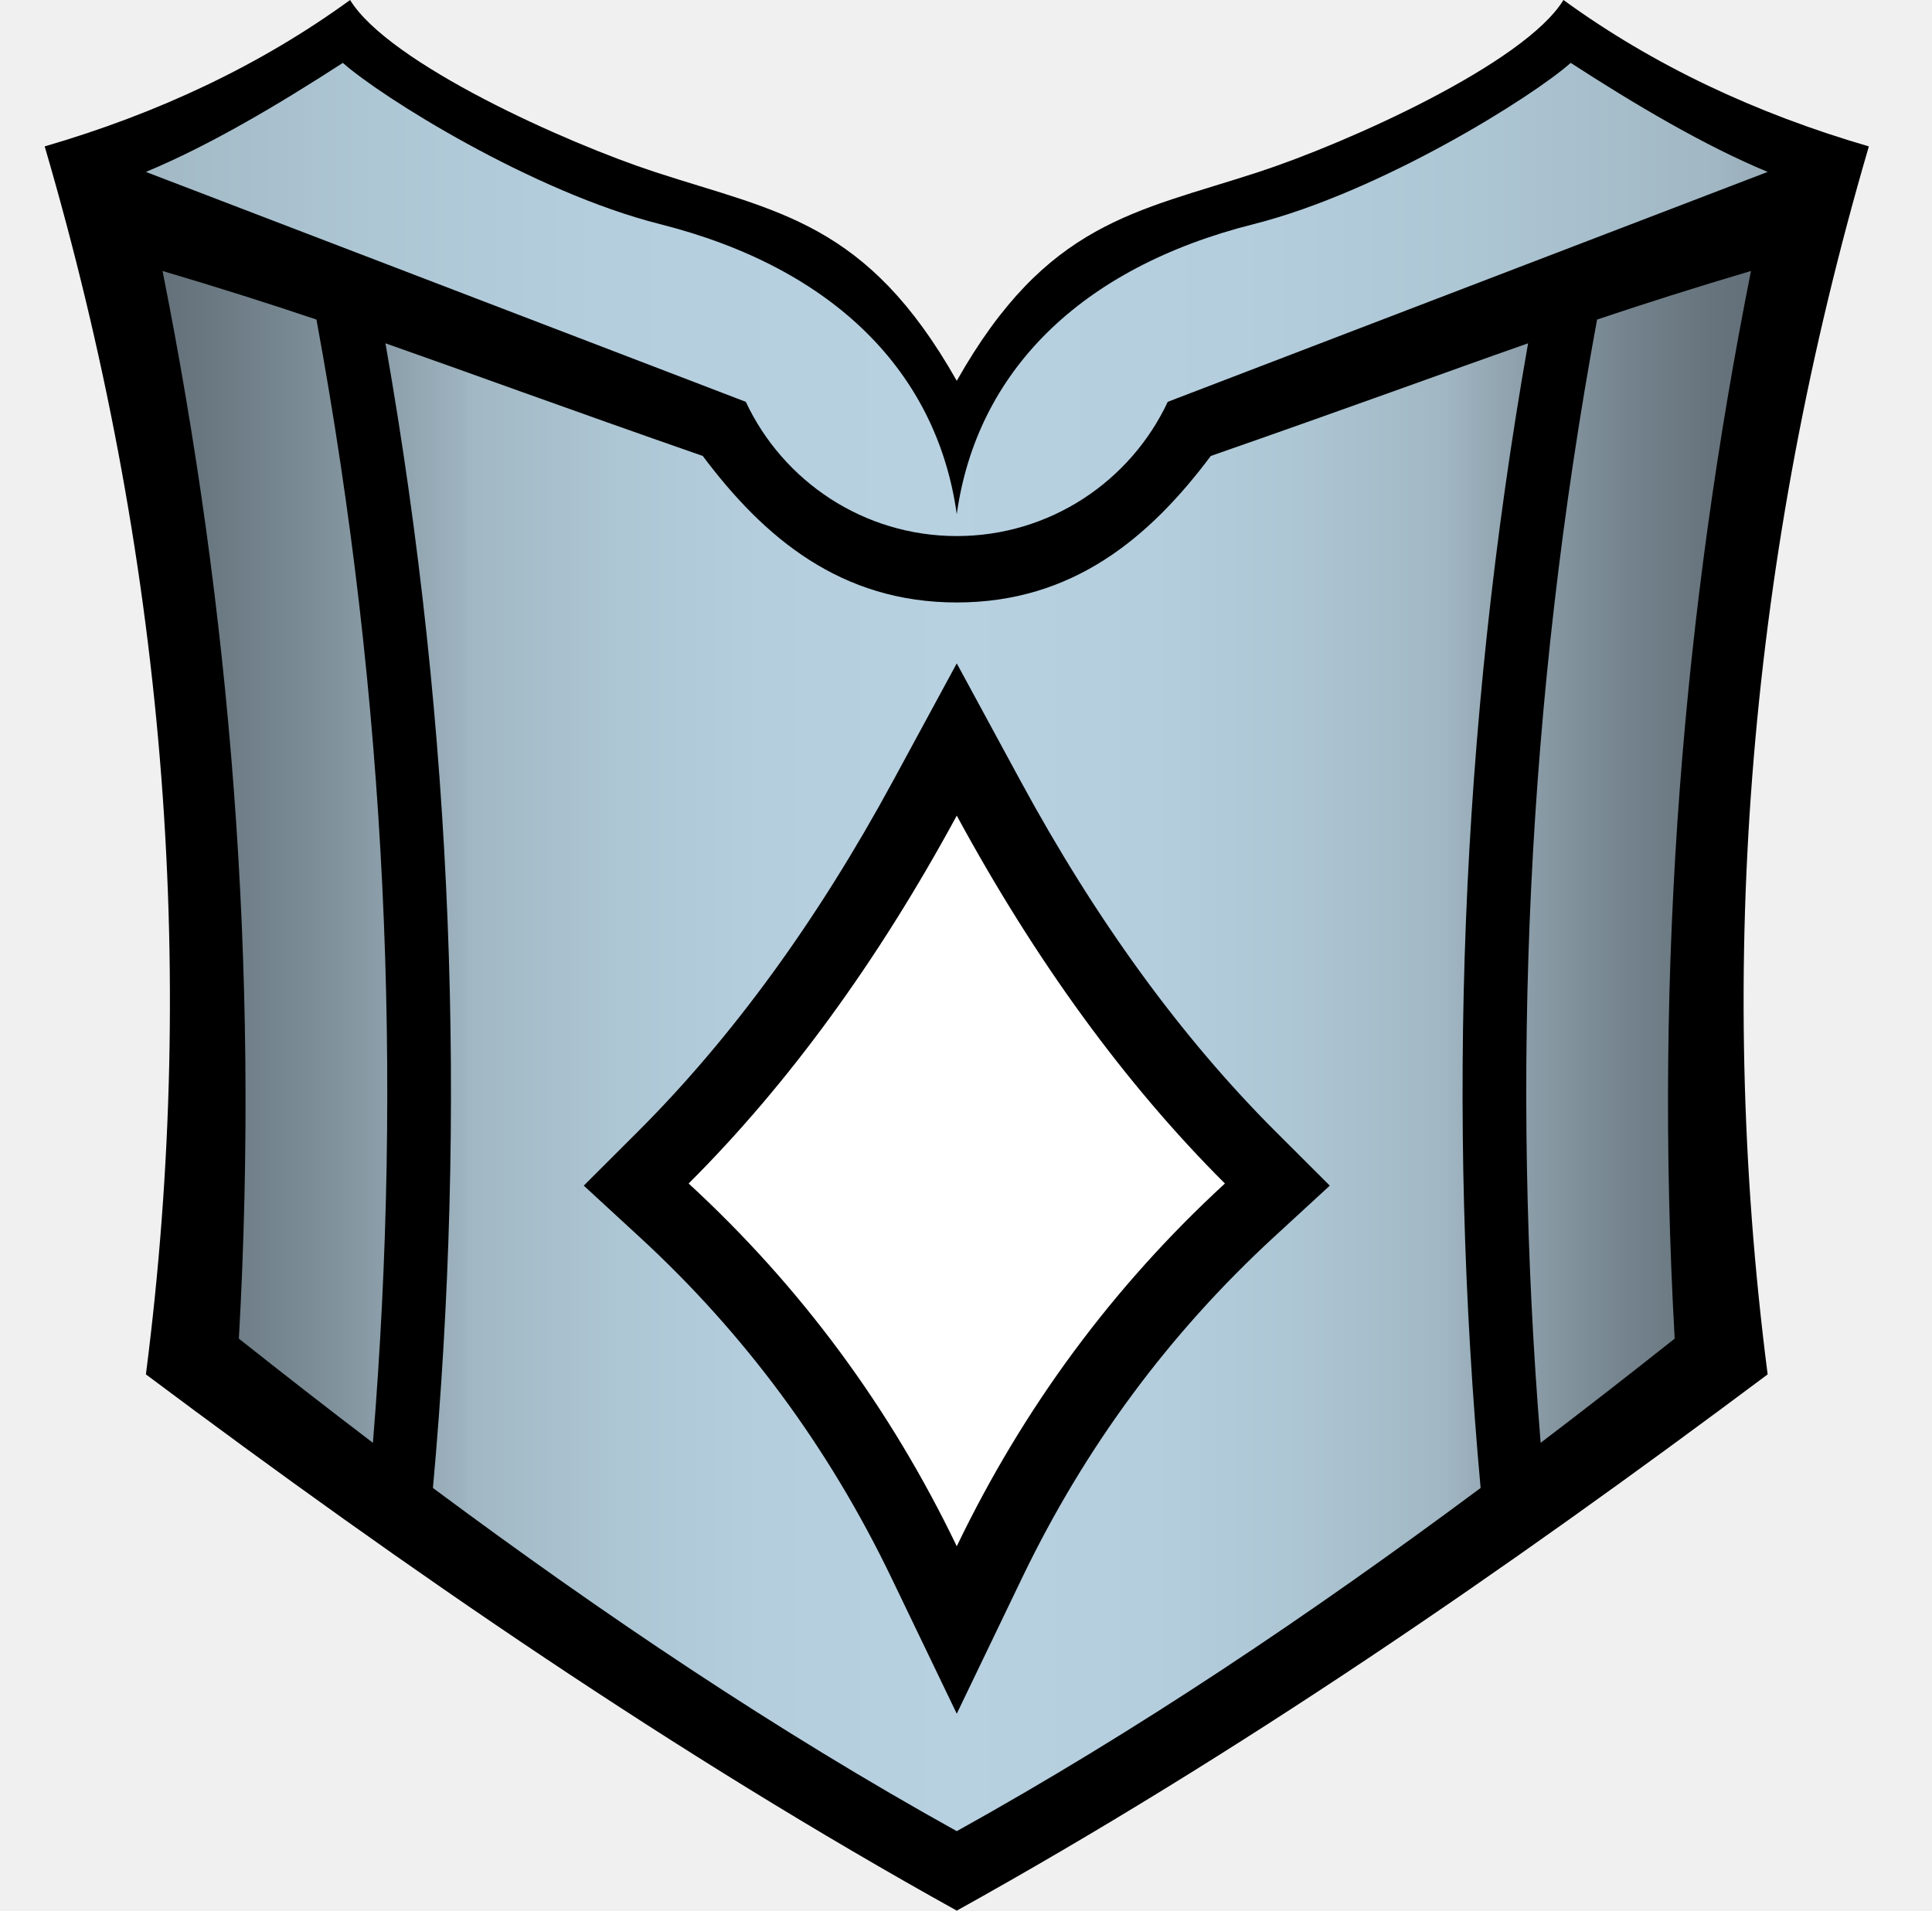
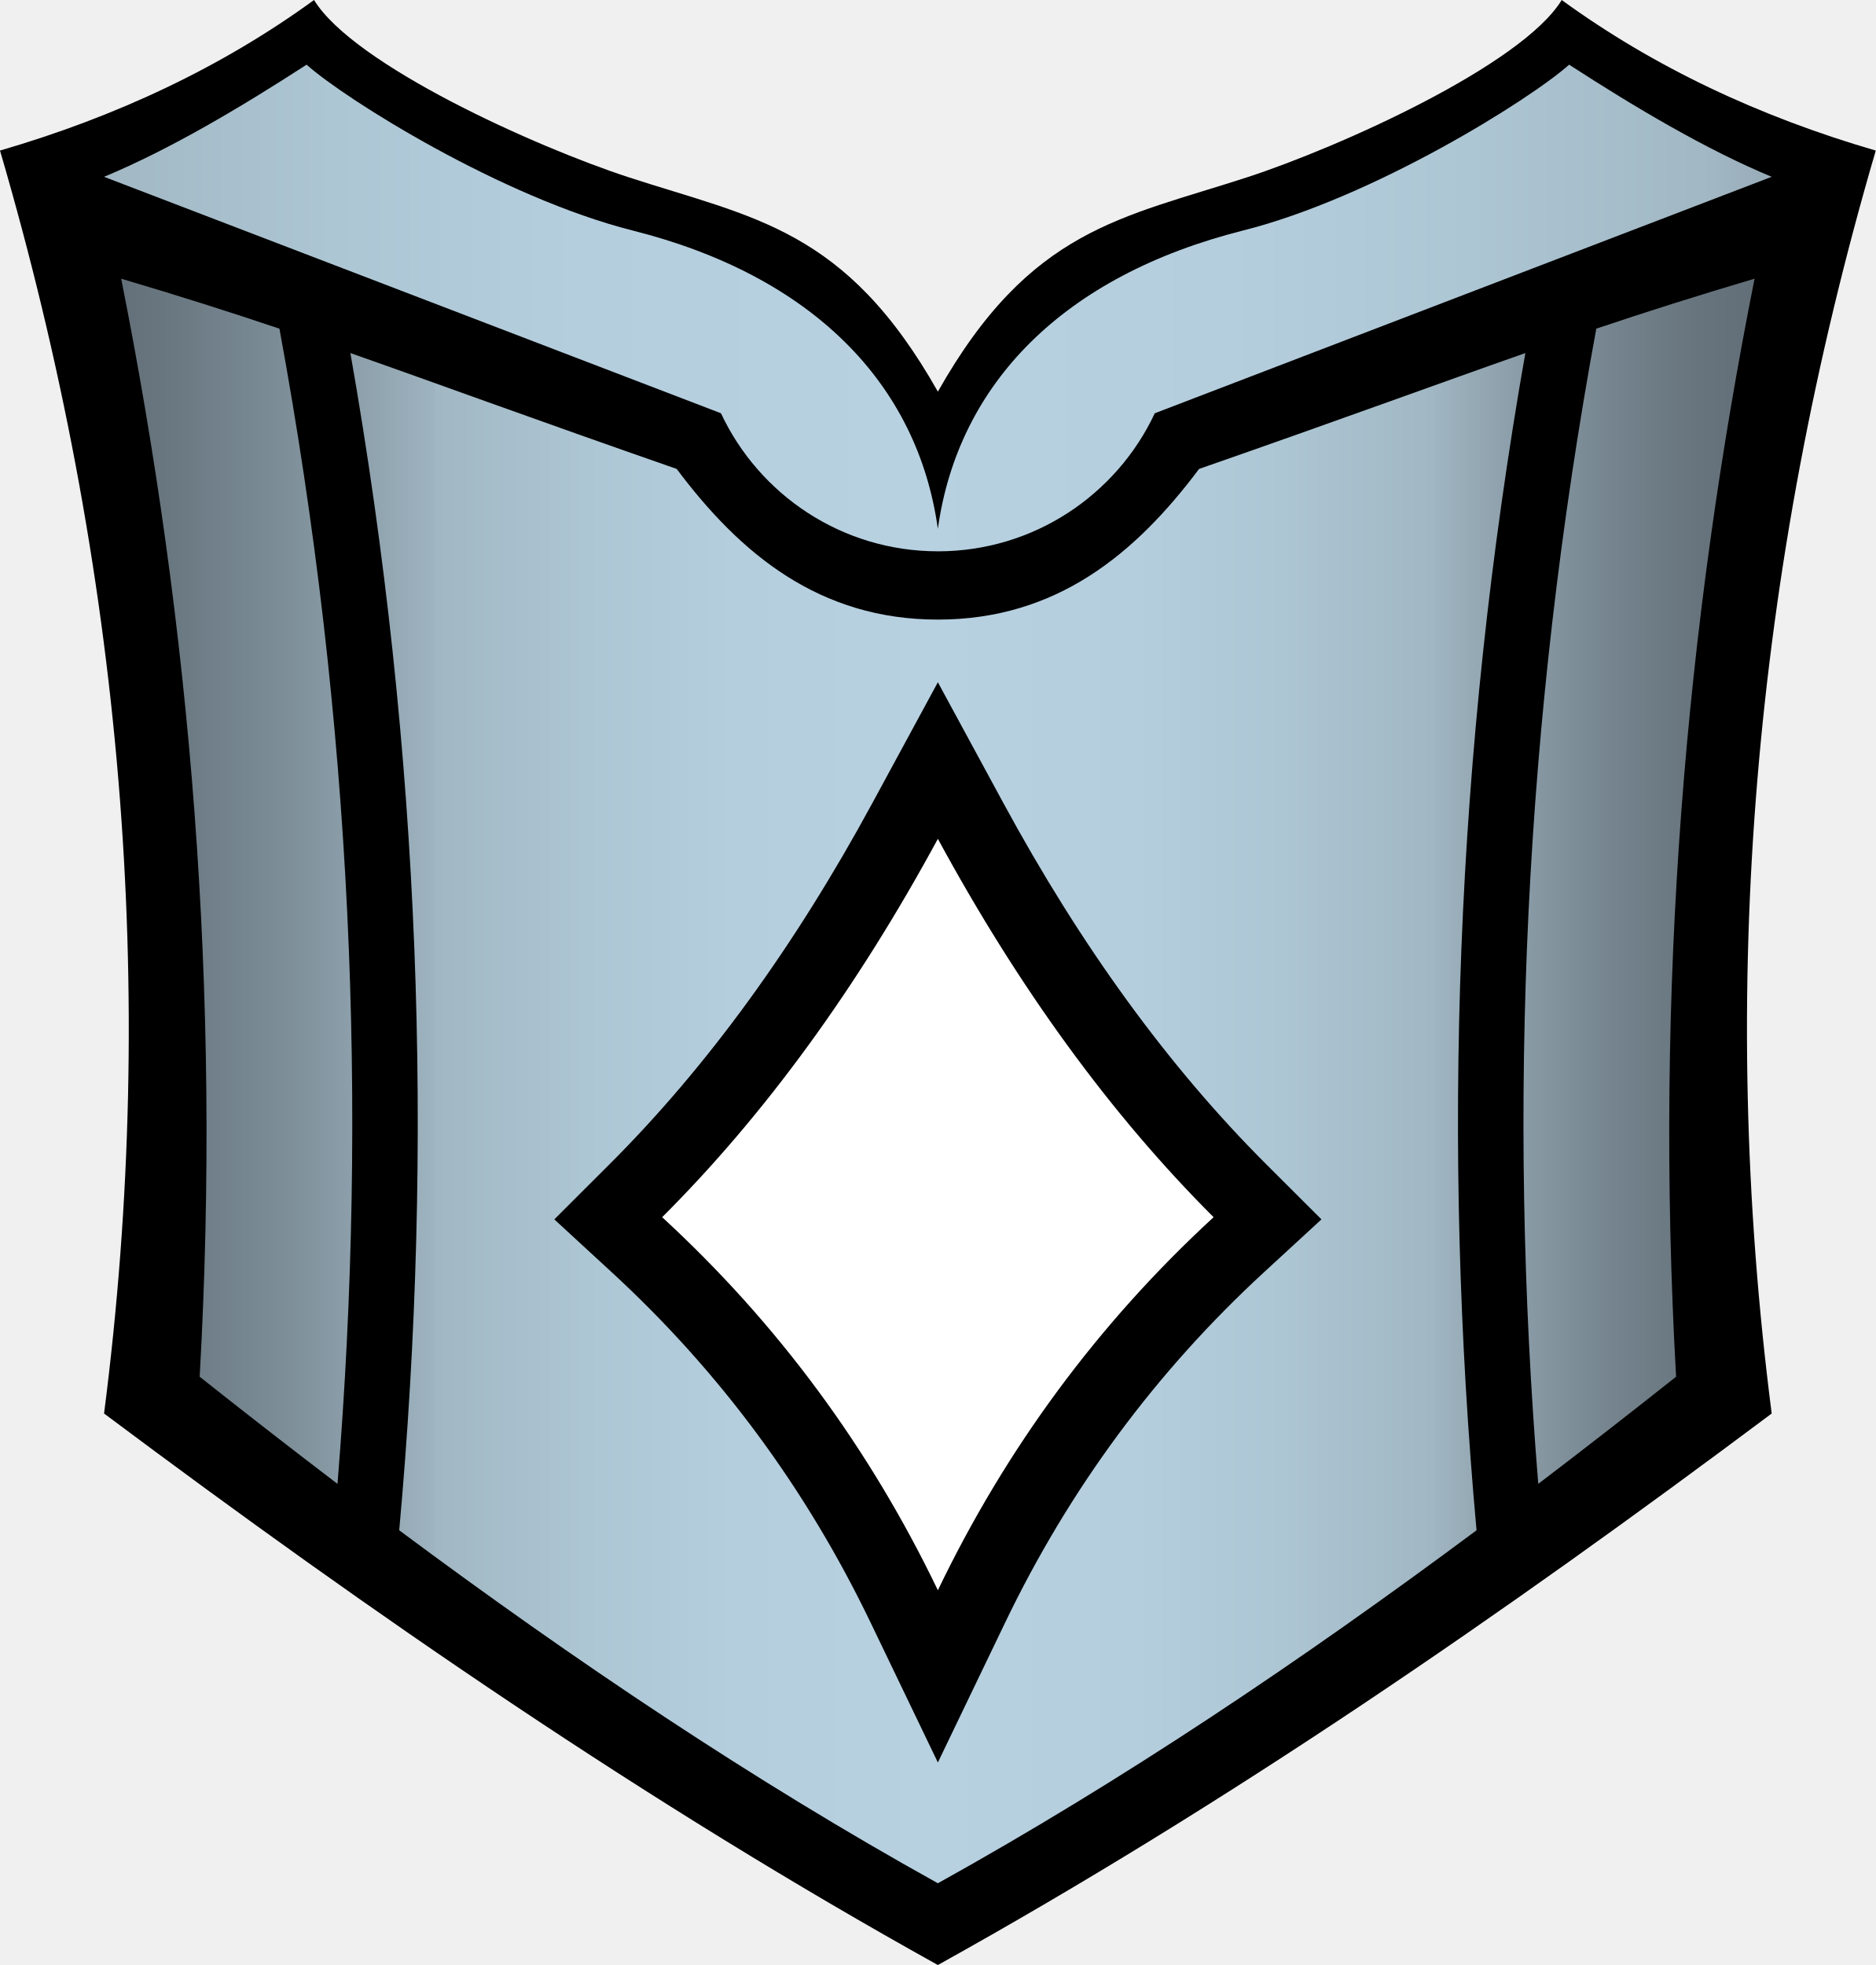
- <svg xmlns="http://www.w3.org/2000/svg" width="100%" height="100%" viewBox="0 0 91 90" version="1.1" xml:space="preserve" style="fill-rule:evenodd;clip-rule:evenodd;stroke-linejoin:round;stroke-miterlimit:2;">
-   <rect id="Uncommon" x="0.065" y="0" width="90" height="90" style="fill:none;" />
-   <path d="M45.065,17.938c4.236,-7.495 8.435,-7.947 14.191,-9.827c4.222,-1.379 12.561,-5.129 14.385,-8.111c4.23,3.076 9.048,5.342 14.385,6.896c-5.605,19.147 -7.267,38.427 -4.767,57.844c-12.357,9.244 -24.972,17.919 -38.194,25.26c-13.221,-7.341 -25.836,-16.016 -38.193,-25.26c2.499,-19.417 0.838,-38.697 -4.767,-57.844c5.336,-1.554 10.155,-3.82 14.385,-6.896c1.824,2.982 10.163,6.732 14.385,8.111c5.755,1.88 9.955,2.332 14.19,9.827Z" />
-   <path d="M45.065,86.256c-8.469,-4.702 -16.654,-10.202 -24.673,-16.166c1.595,-17.603 0.995,-35.553 -2.237,-53.919c3.992,1.401 8.348,3.008 14.946,5.307c2.91,3.885 6.527,6.901 11.964,6.901c5.437,0 9.055,-3.016 11.965,-6.901c6.598,-2.299 10.953,-3.906 14.945,-5.307c-3.232,18.366 -3.832,36.316 -2.236,53.919c-8.019,5.964 -16.204,11.464 -24.674,16.166Zm-27.501,-18.293c-2.114,-1.608 -4.218,-3.246 -6.313,-4.907c1,-17.763 -0.435,-34.42 -3.595,-50.292c2.701,0.8 5,1.532 7.249,2.289c3.324,18.021 4.068,35.636 2.659,52.91Zm55.003,-0c-1.41,-17.274 -0.665,-34.889 2.658,-52.91c2.249,-0.757 4.549,-1.489 7.249,-2.289c-3.16,15.872 -4.594,32.529 -3.594,50.292c-2.095,1.661 -4.199,3.299 -6.313,4.907Z" style="fill:url(#_Linear1);" />
-   <path d="M45.063,25.251c-4.393,-0.001 -8.185,-2.59 -9.934,-6.323l-28.257,-10.83c3.021,-1.257 6.256,-3.181 9.277,-5.136c1.79,1.595 8.96,6.089 14.935,7.595c8.192,2.066 13.048,6.977 13.981,13.662c0.934,-6.685 5.79,-11.596 13.982,-13.662c5.975,-1.506 13.145,-6 14.935,-7.595c3.021,1.955 6.256,3.879 9.277,5.136l-28.257,10.83c-1.749,3.733 -5.542,6.322 -9.934,6.323l-0.005,0Z" style="fill:url(#_Linear2);" />
-   <path d="M48.071,36.79c3.544,6.534 7.548,12.057 12.039,16.539l2.525,2.52l-2.625,2.416c-4.967,4.572 -8.917,9.927 -11.864,16.053l-3.081,6.406l-3.081,-6.406c-2.947,-6.126 -6.896,-11.481 -11.864,-16.053l-2.624,-2.416l2.524,-2.52c4.491,-4.482 8.496,-10.005 12.04,-16.539l3.005,-5.542l3.006,5.542Z" />
-   <path d="M45.065,38.42c3.715,6.849 7.923,12.631 12.63,17.329c-5.288,4.867 -9.493,10.566 -12.63,17.087c-3.136,-6.521 -7.342,-12.22 -12.629,-17.087c4.707,-4.698 8.915,-10.48 12.629,-17.329Z" style="fill:#fff;" />
+ <svg xmlns="http://www.w3.org/2000/svg" xmlns:xlink="http://www.w3.org/1999/xlink" id="Layer_2" data-name="Layer 2" viewBox="0 0 1031.05 1080">
  <defs>
-     <linearGradient id="_Linear1" x1="0" y1="0" x2="1" y2="0" gradientUnits="userSpaceOnUse" gradientTransform="matrix(76.3864,0,0,86.2563,6.87214,43.1282)">
-       <stop offset="0" style="stop-color:#626e77;stop-opacity:1" />
-       <stop offset="0.04" style="stop-color:#697780;stop-opacity:1" />
-       <stop offset="0.11" style="stop-color:#7d8e98;stop-opacity:1" />
-       <stop offset="0.2" style="stop-color:#9eb4c0;stop-opacity:1" />
-       <stop offset="0.2" style="stop-color:#a0b6c2;stop-opacity:1" />
-       <stop offset="0.2" style="stop-color:#a1b7c3;stop-opacity:1" />
-       <stop offset="0.29" style="stop-color:#adc6d4;stop-opacity:1" />
-       <stop offset="0.38" style="stop-color:#b5cede;stop-opacity:1" />
-       <stop offset="0.5" style="stop-color:#b7d1e1;stop-opacity:1" />
-       <stop offset="0.62" style="stop-color:#b5cede;stop-opacity:1" />
-       <stop offset="0.71" style="stop-color:#adc6d4;stop-opacity:1" />
-       <stop offset="0.8" style="stop-color:#a1b7c3;stop-opacity:1" />
-       <stop offset="0.8" style="stop-color:#a0b6c2;stop-opacity:1" />
-       <stop offset="0.85" style="stop-color:#8b9da8;stop-opacity:1" />
-       <stop offset="0.91" style="stop-color:#74838d;stop-opacity:1" />
-       <stop offset="0.96" style="stop-color:#67747d;stop-opacity:1" />
-       <stop offset="1" style="stop-color:#626e77;stop-opacity:1" />
+     <style>
+       .cls-1, .cls-2, .cls-3, .cls-4 {
+         fill-rule: evenodd;
+         stroke-width: 0px;
+       }
+ 
+       .cls-2 {
+         fill: url(#linear-gradient);
+       }
+ 
+       .cls-3 {
+         fill: #fff;
+       }
+ 
+       .cls-4 {
+         fill: url(#linear-gradient-2);
+       }
+     </style>
+     <linearGradient id="linear-gradient" x1="-439.26" y1="1079.93" x2="-438.26" y2="1079.93" gradientTransform="translate(402699.09 1118399.21) scale(916.64 -1035.08)" gradientUnits="userSpaceOnUse">
+       <stop offset="0" stop-color="#626e77" />
+       <stop offset=".04" stop-color="#697780" />
+       <stop offset=".11" stop-color="#7d8e98" />
+       <stop offset=".2" stop-color="#9eb4c0" />
+       <stop offset=".2" stop-color="#a0b6c2" />
+       <stop offset=".2" stop-color="#a1b7c3" />
+       <stop offset=".29" stop-color="#adc6d4" />
+       <stop offset=".38" stop-color="#b5cede" />
+       <stop offset=".5" stop-color="#b7d1e1" />
+       <stop offset=".62" stop-color="#b5cede" />
+       <stop offset=".71" stop-color="#adc6d4" />
+       <stop offset=".8" stop-color="#a1b7c3" />
+       <stop offset=".8" stop-color="#a0b6c2" />
+       <stop offset=".85" stop-color="#8b9da8" />
+       <stop offset=".91" stop-color="#74838d" />
+       <stop offset=".96" stop-color="#67747d" />
+       <stop offset="1" stop-color="#626e77" />
    </linearGradient>
-     <linearGradient id="_Linear2" x1="0" y1="0" x2="1" y2="0" gradientUnits="userSpaceOnUse" gradientTransform="matrix(123.566,0,0,123.566,-18.4534,40.0506)">
-       <stop offset="0" style="stop-color:#626e77;stop-opacity:1" />
-       <stop offset="0.04" style="stop-color:#697780;stop-opacity:1" />
-       <stop offset="0.11" style="stop-color:#7d8e98;stop-opacity:1" />
-       <stop offset="0.2" style="stop-color:#9eb4c0;stop-opacity:1" />
-       <stop offset="0.2" style="stop-color:#a0b6c2;stop-opacity:1" />
-       <stop offset="0.2" style="stop-color:#a1b7c3;stop-opacity:1" />
-       <stop offset="0.29" style="stop-color:#adc6d4;stop-opacity:1" />
-       <stop offset="0.38" style="stop-color:#b5cede;stop-opacity:1" />
-       <stop offset="0.5" style="stop-color:#b7d1e1;stop-opacity:1" />
-       <stop offset="0.62" style="stop-color:#b5cede;stop-opacity:1" />
-       <stop offset="0.71" style="stop-color:#adc6d4;stop-opacity:1" />
-       <stop offset="0.8" style="stop-color:#a1b7c3;stop-opacity:1" />
-       <stop offset="0.8" style="stop-color:#a0b6c2;stop-opacity:1" />
-       <stop offset="0.85" style="stop-color:#8b9da8;stop-opacity:1" />
-       <stop offset="0.91" style="stop-color:#74838d;stop-opacity:1" />
-       <stop offset="0.96" style="stop-color:#67747d;stop-opacity:1" />
-       <stop offset="1" style="stop-color:#626e77;stop-opacity:1" />
-     </linearGradient>
+     <linearGradient id="linear-gradient-2" y1="1080.21" y2="1080.21" gradientTransform="translate(651084.55 1601895.99) scale(1482.79 -1482.79)" xlink:href="#linear-gradient" />
  </defs>
+   <g id="Layer_1-2" data-name="Layer 1">
+     <path class="cls-1" d="M515.52,215.26c50.83-89.94,101.22-95.36,170.29-117.92,50.66-16.55,150.73-61.55,172.62-97.33,50.76,36.91,108.58,64.1,172.62,82.75-67.26,229.76-87.2,461.12-57.2,694.13-148.28,110.93-299.66,215.03-458.33,303.12-158.65-88.09-310.03-192.19-458.32-303.12C87.19,543.88,67.26,312.52,0,82.75,64.03,64.1,121.86,36.91,172.62,0c21.89,35.78,121.96,80.78,172.62,97.33,69.06,22.56,119.46,27.98,170.28,117.92h0Z" />
+     <path class="cls-2" d="M515.52,1035.07c-101.63-56.42-199.85-122.42-296.08-193.99,19.14-211.24,11.94-426.64-26.84-647.03,47.9,16.81,100.18,36.1,179.35,63.68,34.92,46.62,78.32,82.81,143.57,82.81s108.66-36.19,143.58-82.81c79.18-27.59,131.44-46.87,179.34-63.68-38.78,220.39-45.98,435.79-26.83,647.03-96.23,71.57-194.45,137.57-296.09,193.99ZM185.51,815.56c-25.37-19.3-50.62-38.95-75.76-58.88,12-213.16-5.22-413.04-43.14-603.5,32.41,9.6,60,18.38,86.99,27.47,39.89,216.25,48.82,427.63,31.91,634.92ZM845.54,815.56c-16.92-207.29-7.98-418.67,31.9-634.92,26.99-9.08,54.59-17.87,86.99-27.47-37.92,190.46-55.13,390.35-43.13,603.5-25.14,19.93-50.39,39.59-75.76,58.88h0Z" />
+     <path class="cls-4" d="M515.5,303.01c-52.72-.01-98.22-31.08-119.21-75.88L57.2,97.18c36.25-15.08,75.07-38.17,111.32-61.63,21.48,19.14,107.52,73.07,179.22,91.14,98.3,24.79,156.58,83.72,167.77,163.94,11.21-80.22,69.48-139.15,167.78-163.94,71.7-18.07,157.74-72,179.22-91.14,36.25,23.46,75.07,46.55,111.32,61.63l-339.08,129.96c-20.99,44.8-66.5,75.86-119.21,75.88h-.06,0Z" />
+     <path class="cls-1" d="M551.59,441.48c42.53,78.41,90.58,144.68,144.47,198.47l30.3,30.24-31.5,28.99c-59.6,54.86-107,119.12-142.37,192.64l-36.97,76.87-36.97-76.87c-35.36-73.51-82.75-137.77-142.37-192.64l-31.49-28.99,30.29-30.24c53.89-53.78,101.95-120.06,144.48-198.47l36.06-66.5,36.07,66.5h0Z" />
+     <path class="cls-3" d="M515.52,461.04c44.58,82.19,95.08,151.57,151.56,207.95-63.46,58.4-113.92,126.79-151.56,205.04-37.63-78.25-88.1-146.64-151.55-205.04,56.48-56.38,106.98-125.76,151.55-207.95h0Z" />
+   </g>
</svg>
